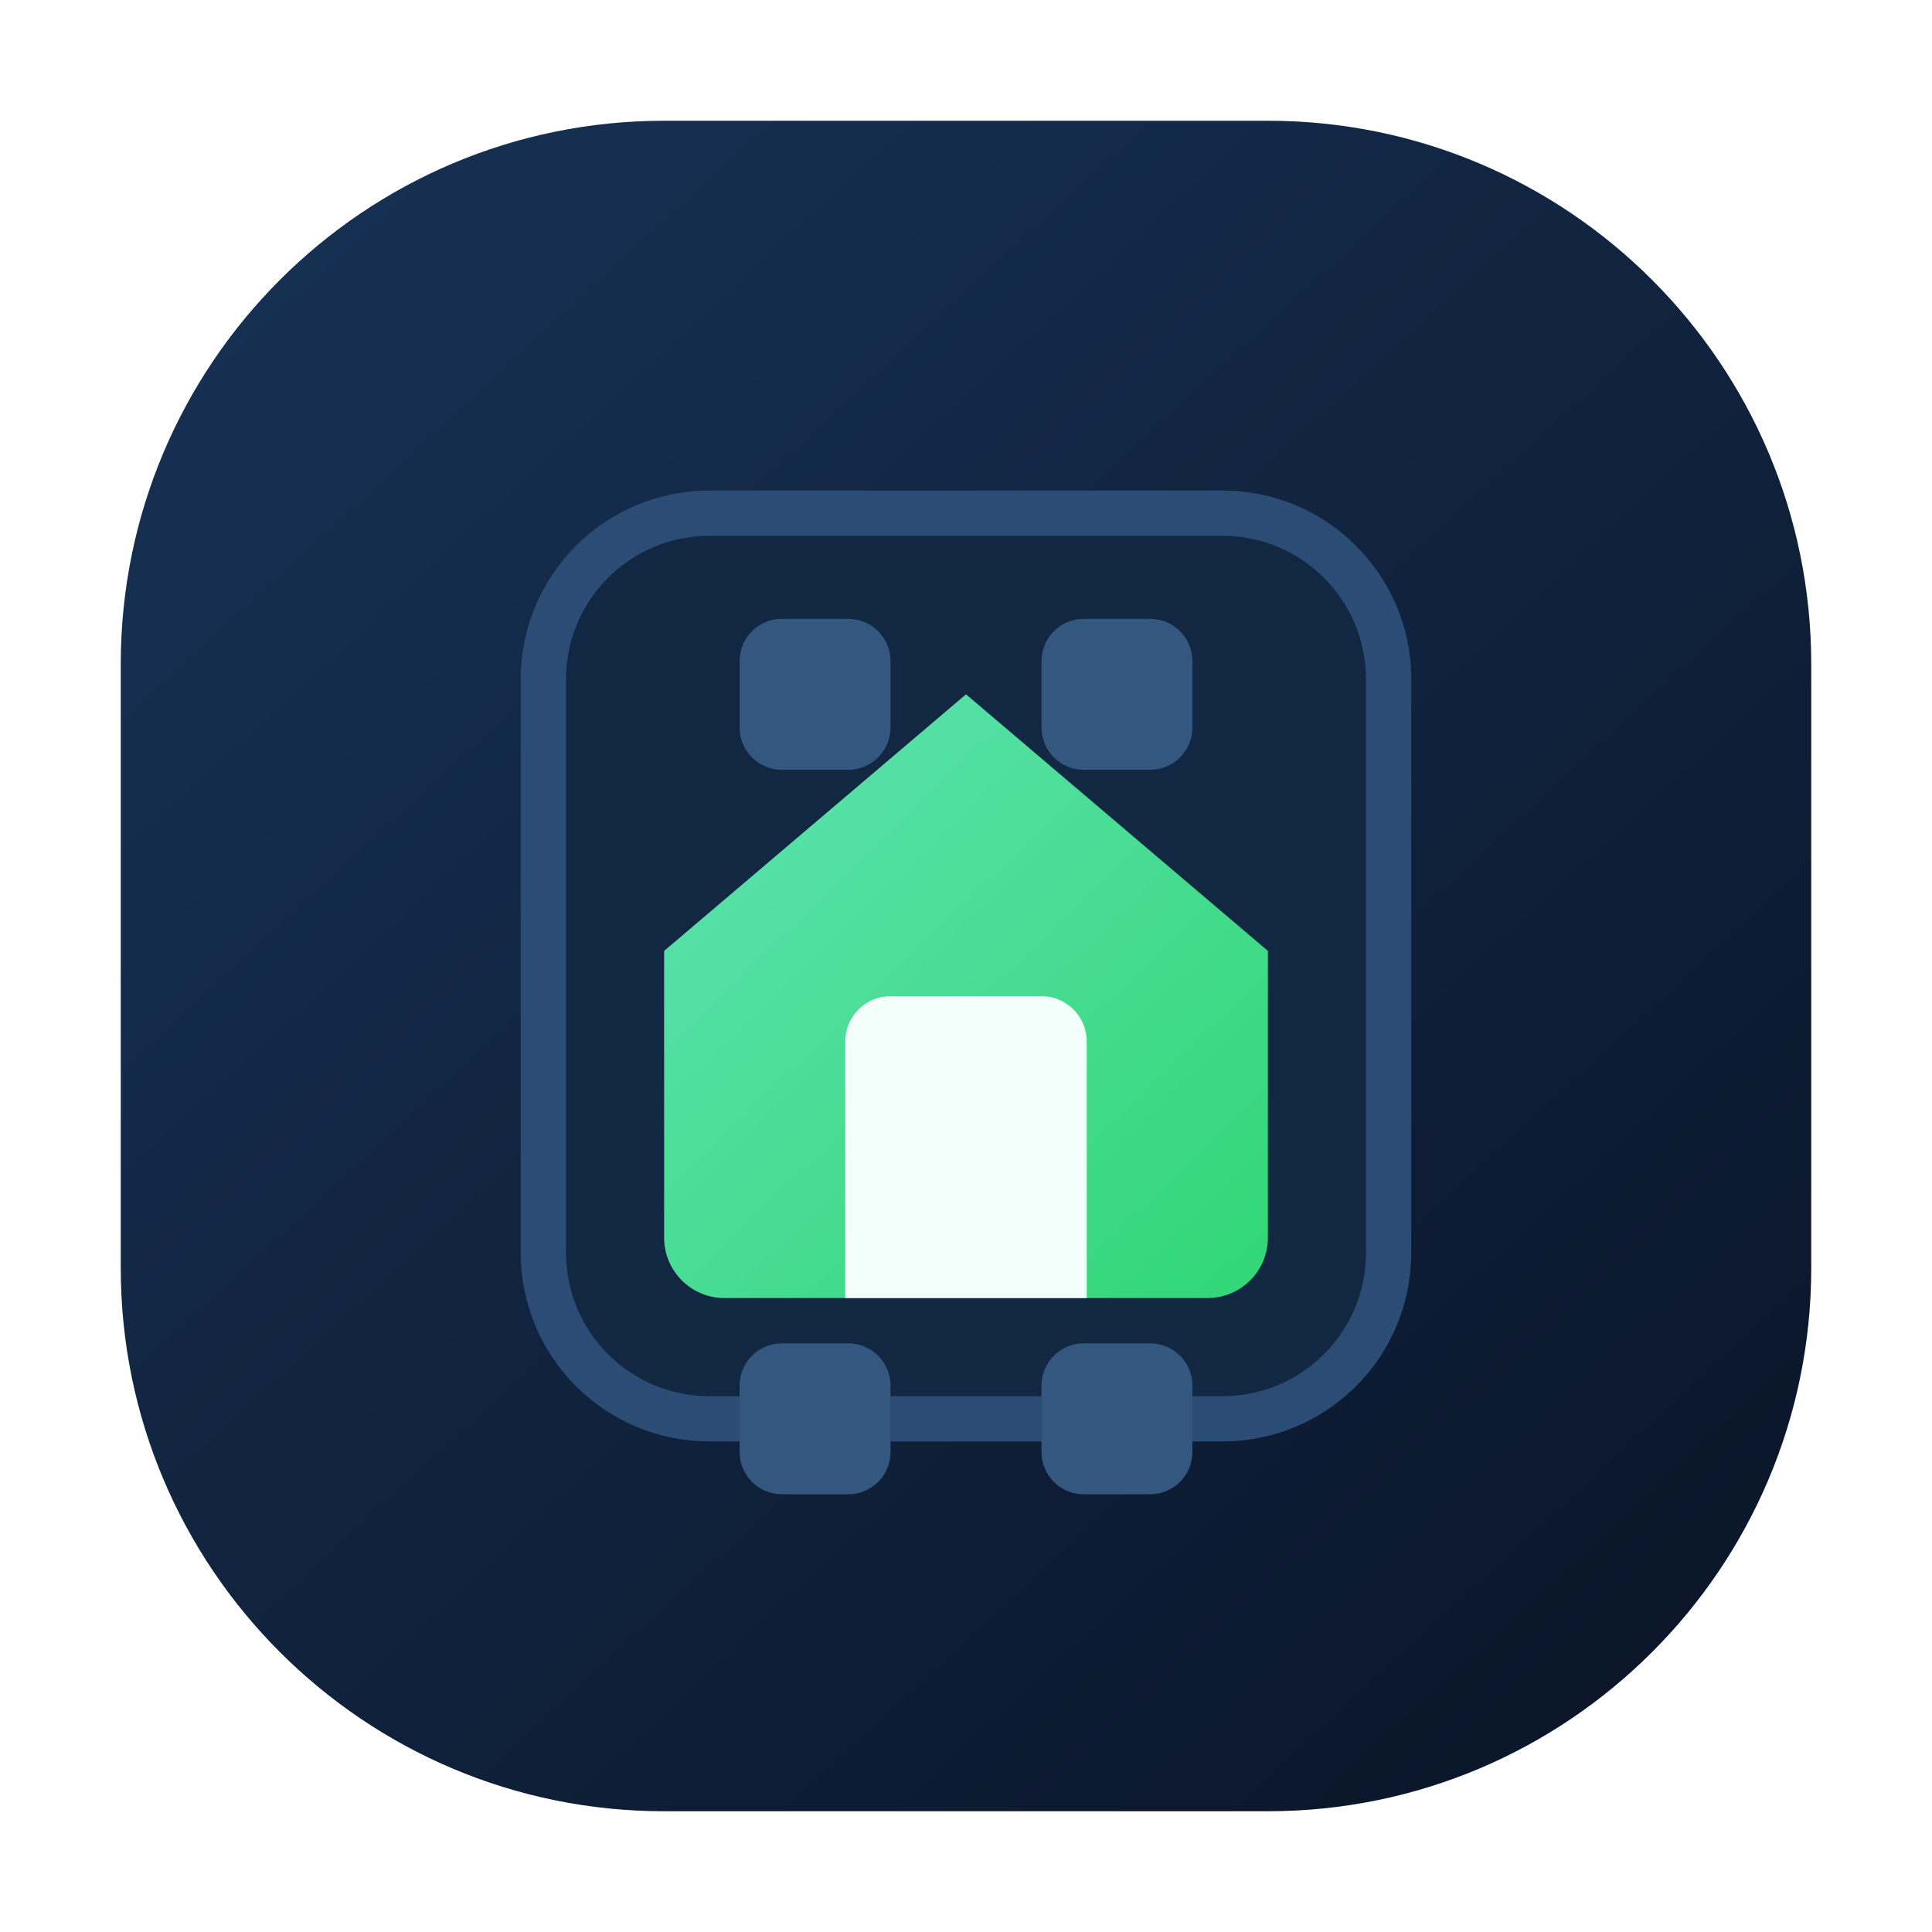
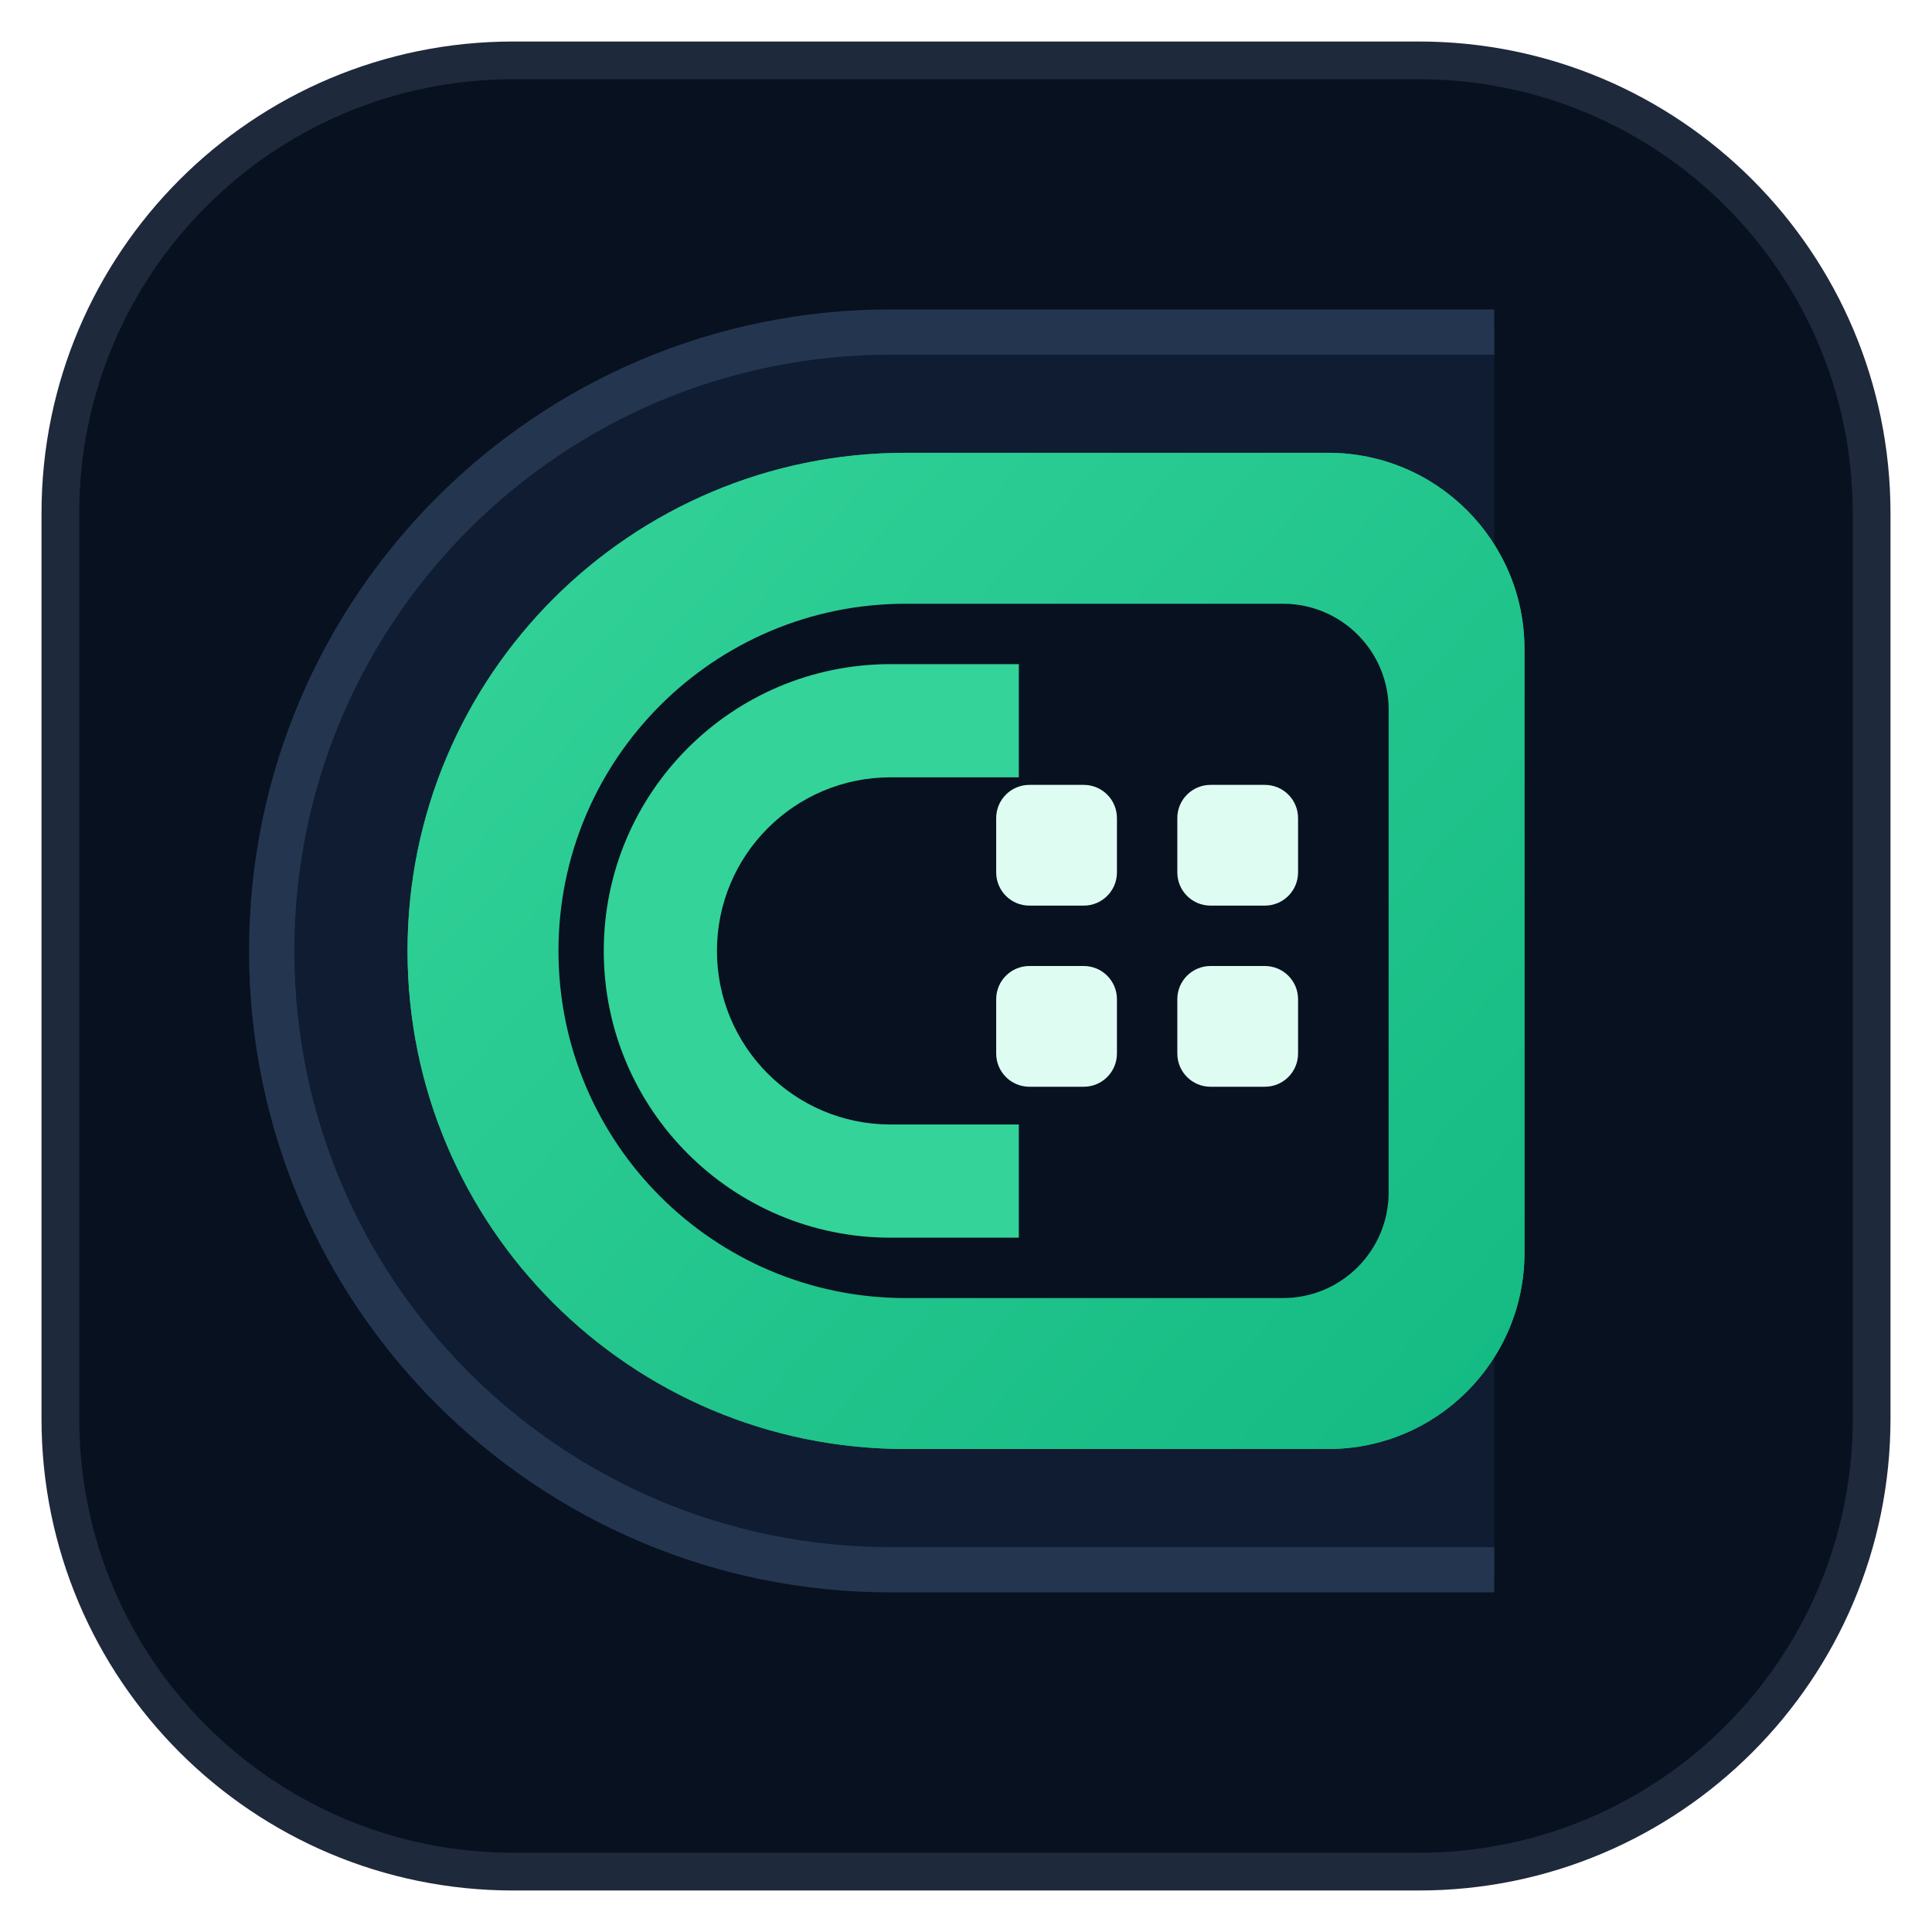
- <svg xmlns="http://www.w3.org/2000/svg" width="256" height="256" viewBox="0 0 64 64" fill="none">
+ <svg xmlns="http://www.w3.org/2000/svg" viewBox="0 0 128 128" fill="none">
+   <rect x="4" y="4" width="120" height="120" rx="30" fill="#08111f" stroke="#1e293b" stroke-width="2.5" />
+   <path d="M99 26H59C36.356 26 18 44.356 18 67s18.356 41 41 41h40" fill="#0f1c31" stroke="#24364f" stroke-width="3" transform="translate(0 -4)" />
+   <path d="M88 30H60c-18.225 0-33 14.775-33 33s14.775 33 33 33h28c7.18 0 13-5.82 13-13V43c0-7.18-5.82-13-13-13Z" fill="#12b981" />
+   <path d="M88 30H60c-18.225 0-33 14.775-33 33s14.775 33 33 33h28c7.18 0 13-5.82 13-13V43c0-7.18-5.82-13-13-13Z" fill="url(#condhub-gradient)" fill-opacity="0.94" />
+   <path d="M85 40H60c-12.703 0-23 10.297-23 23s10.297 23 23 23h25c3.866 0 7-3.134 7-7V47c0-3.866-3.134-7-7-7Z" fill="#08111f" />
+   <rect x="66" y="52" width="8" height="8" rx="2.2" fill="#dffcf3" />
+   <rect x="78" y="52" width="8" height="8" rx="2.2" fill="#dffcf3" />
+   <rect x="66" y="64" width="8" height="8" rx="2.2" fill="#dffcf3" />
+   <rect x="78" y="64" width="8" height="8" rx="2.2" fill="#dffcf3" />
+   <path d="M40 63c0-10.493 8.507-19 19-19h8.5v7.5H59c-6.351 0-11.5 5.149-11.5 11.5S52.649 74.5 59 74.5h8.5V82H59c-10.493 0-19-8.507-19-19Z" fill="#34d399" />
  <defs>
-     <linearGradient id="shell" x1="8" y1="6" x2="56" y2="58" gradientUnits="userSpaceOnUse">
-       <stop stop-color="#173154" />
-       <stop offset="1" stop-color="#0A1528" />
-     </linearGradient>
-     <linearGradient id="accent" x1="18" y1="14" x2="49" y2="46" gradientUnits="userSpaceOnUse">
-       <stop stop-color="#6FE7C8" />
-       <stop offset="1" stop-color="#25D366" />
+     <linearGradient id="condhub-gradient" x1="34" y1="34" x2="104" y2="98" gradientUnits="userSpaceOnUse">
+       <stop stop-color="#34d399" />
+       <stop offset="1" stop-color="#12b981" />
    </linearGradient>
  </defs>
-   <rect x="4" y="4" width="56" height="56" rx="18" fill="url(#shell)" />
-   <path d="M18 22.5C18 19.462 20.462 17 23.5 17H40.5C43.538 17 46 19.462 46 22.5V41.5C46 44.538 43.538 47 40.5 47H23.5C20.462 47 18 44.538 18 41.5V22.5Z" fill="#122741" stroke="#2B4C74" stroke-width="1.5" />
-   <path d="M22 31.5L32 23L42 31.5V41C42 42.105 41.105 43 40 43H24C22.895 43 22 42.105 22 41V31.5Z" fill="url(#accent)" />
-   <path d="M28 43V34.5C28 33.672 28.672 33 29.5 33H34.5C35.328 33 36 33.672 36 34.5V43H28Z" fill="#F3FFFB" />
-   <rect x="24.5" y="20.5" width="5" height="5" rx="1.4" fill="#33577E" />
-   <rect x="34.5" y="20.5" width="5" height="5" rx="1.4" fill="#33577E" />
-   <rect x="24.5" y="44.5" width="5" height="5" rx="1.4" fill="#33577E" />
-   <rect x="34.5" y="44.5" width="5" height="5" rx="1.4" fill="#33577E" />
</svg>
